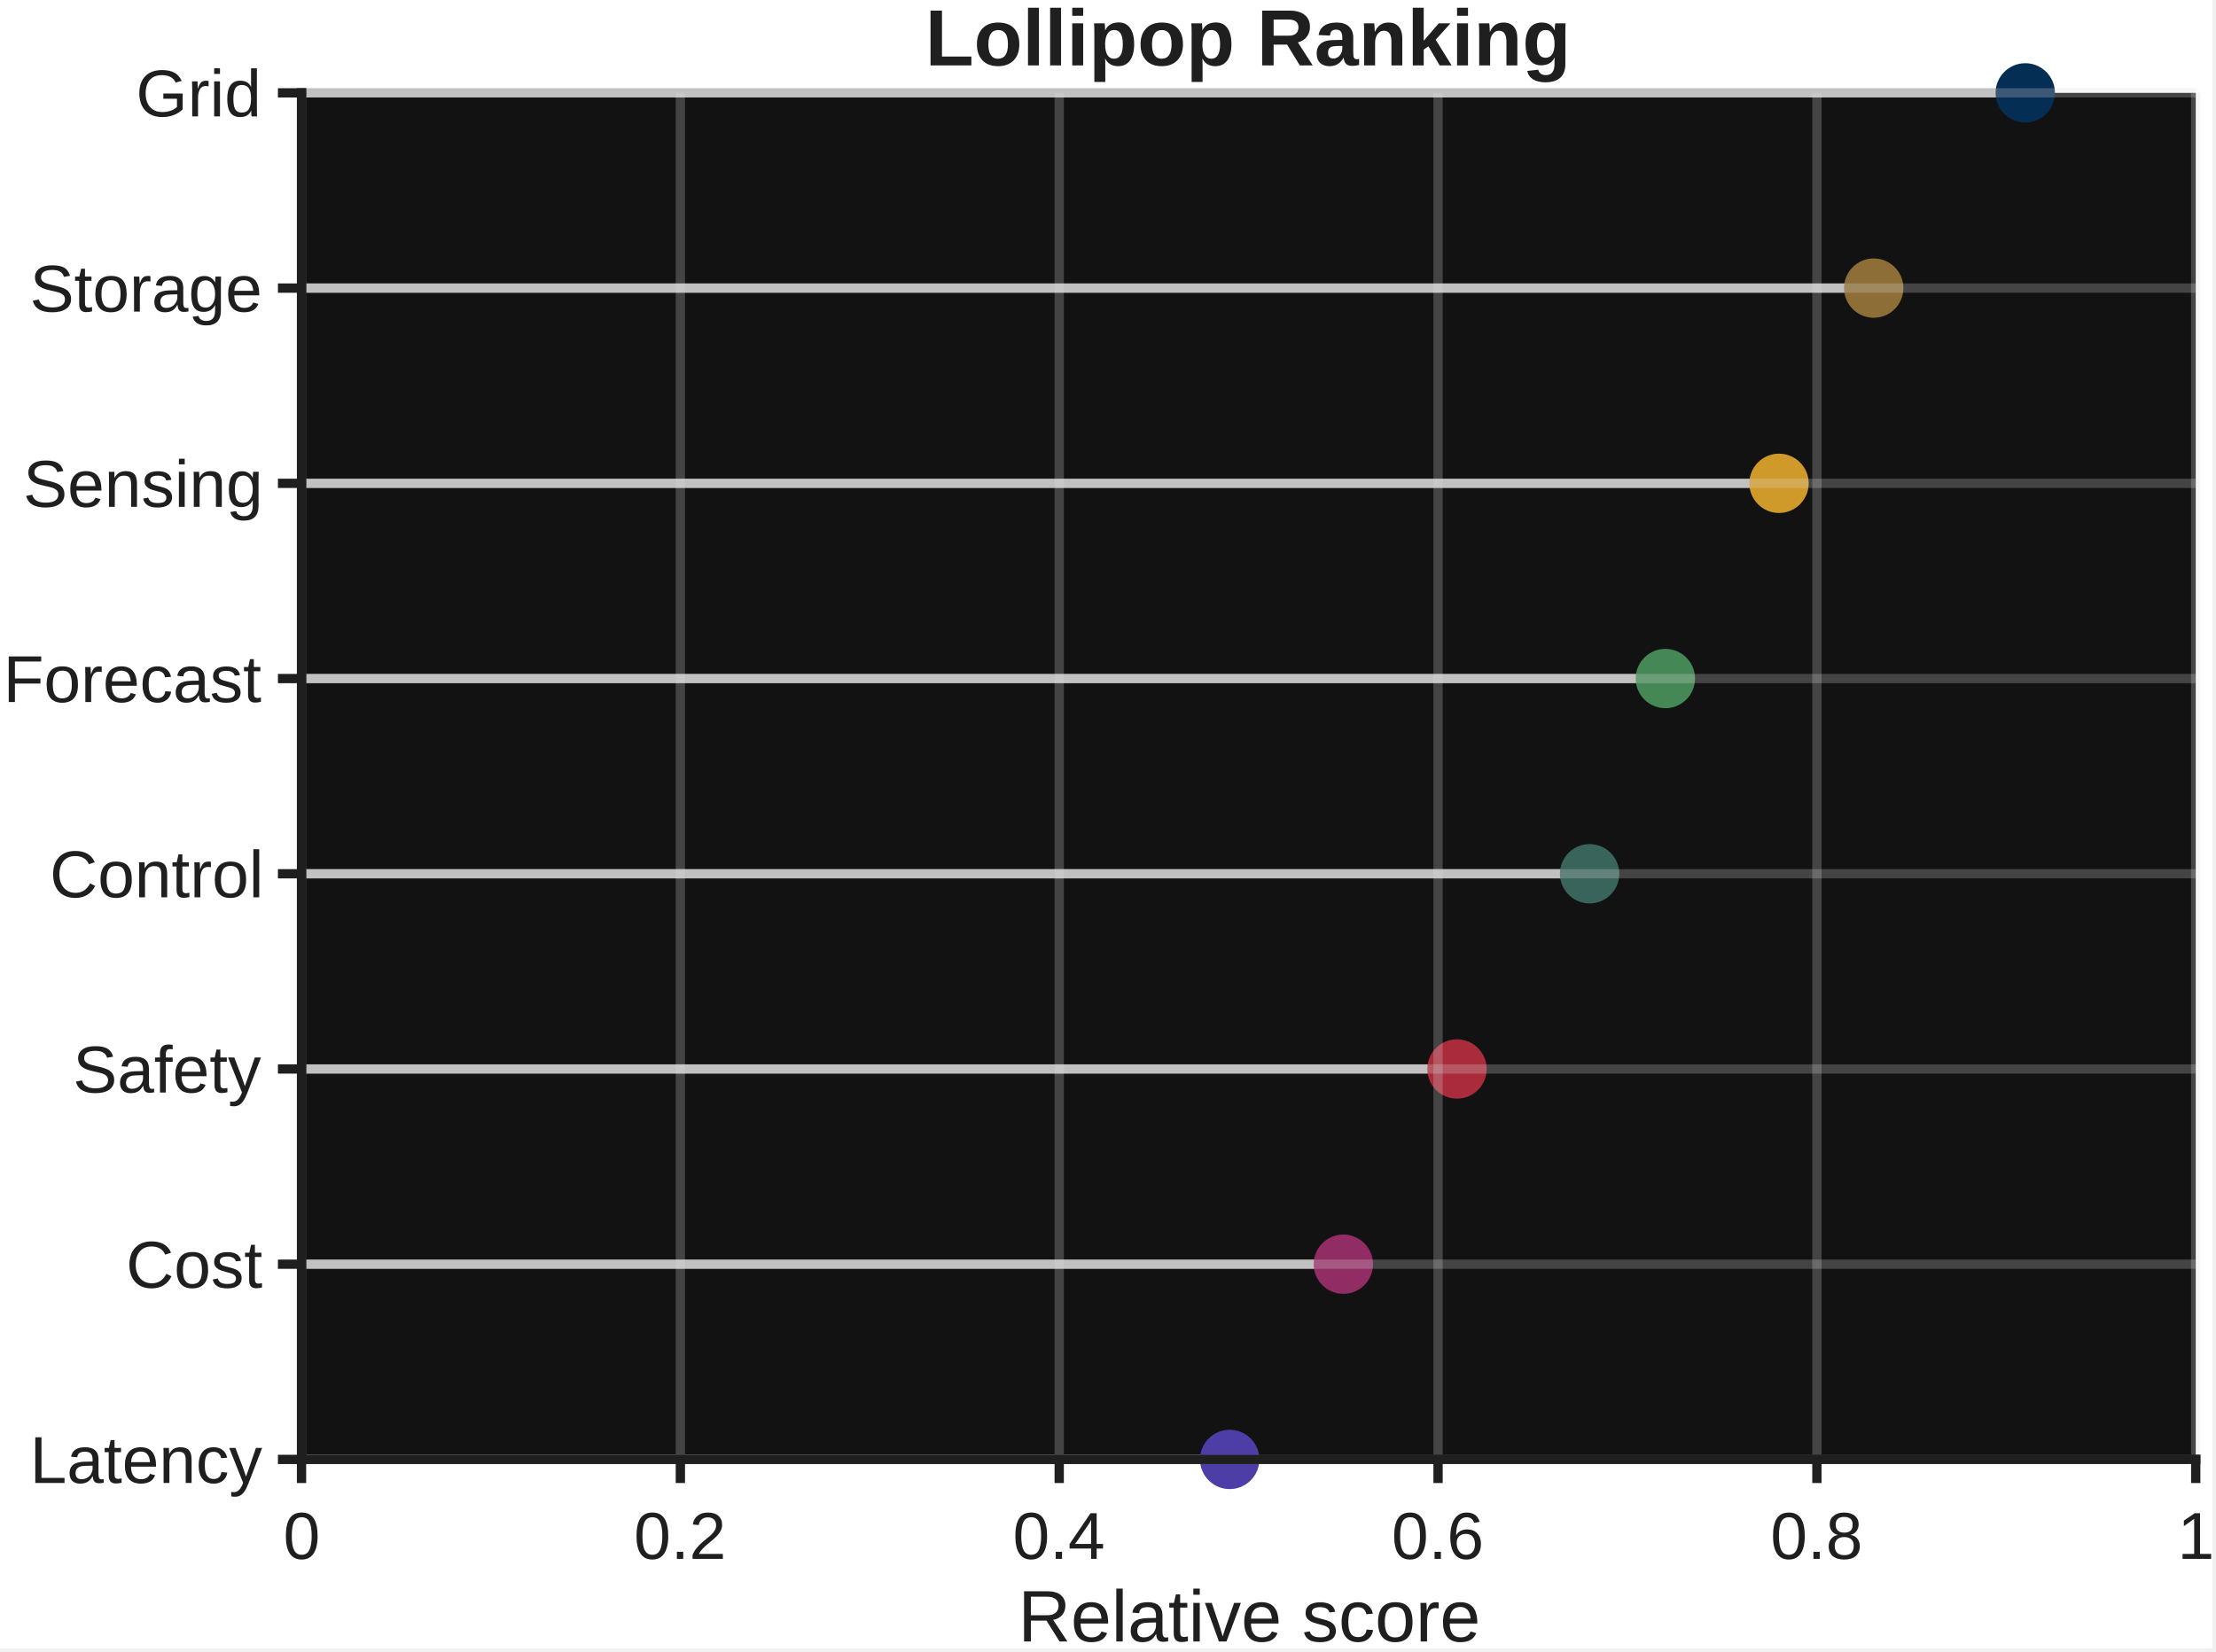
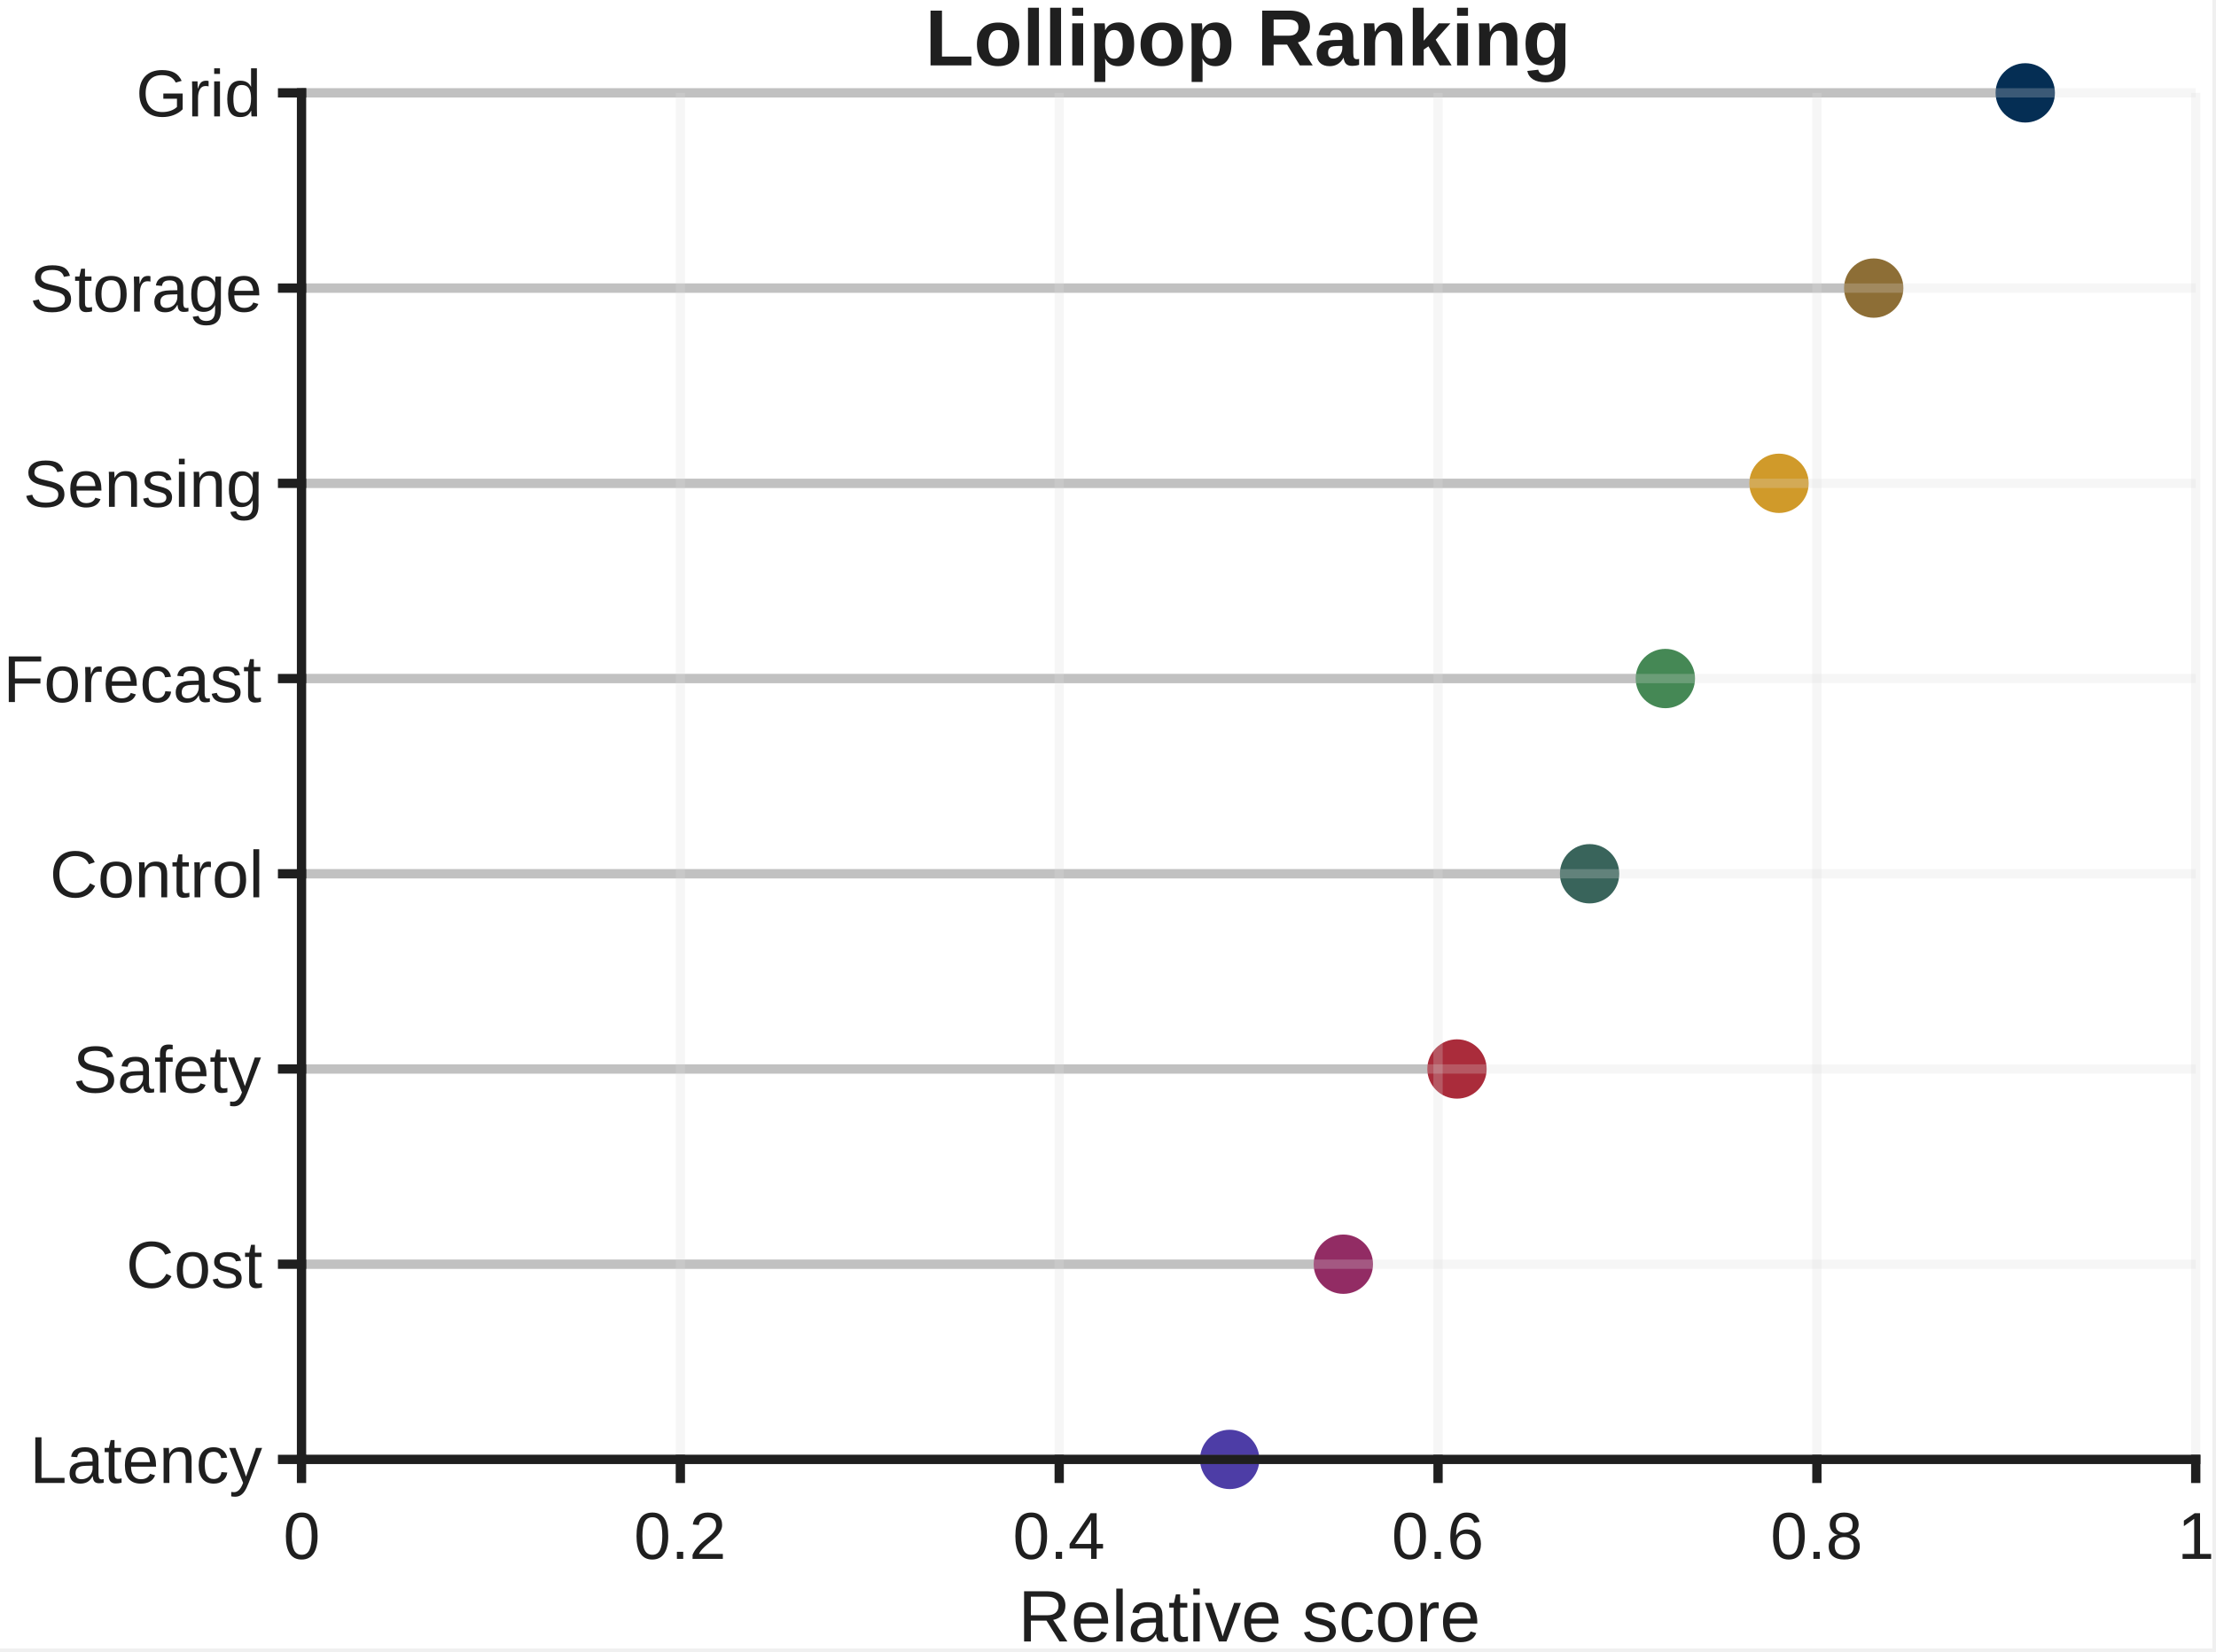
<svg xmlns="http://www.w3.org/2000/svg" width="117.828mm" height="87.842mm" viewBox="0 0 334 249" version="1.2" baseProfile="tiny">
  <defs>
</defs>
  <g fill="none" stroke="black" stroke-width="1" fill-rule="evenodd" stroke-linecap="square" stroke-linejoin="bevel">
    <g fill="#ffffff" fill-opacity="1" stroke="none" transform="matrix(0.5,0,0,0.5,-2.55409,-5)" font-family=".AppleSystemUIFont" font-size="13" font-weight="400" font-style="normal">
      <path vector-effect="none" fill-rule="evenodd" d="M4,8 L672,8 L672,507 L4,507 L4,8" />
    </g>
-     <g fill="#121212" fill-opacity="1" stroke="none" transform="matrix(5e-05,0,0,5e-05,-2.55409,-5)" font-family=".AppleSystemUIFont" font-size="13" font-weight="400" font-style="normal">
+     <g fill="#ffffff" fill-opacity="1" stroke="none" transform="matrix(5e-05,0,0,5e-05,-2.55409,-5)" font-family=".AppleSystemUIFont" font-size="13" font-weight="400" font-style="normal">
      <path vector-effect="none" fill-rule="evenodd" d="M960000,380000 L960000,4.5e+06 L6.67e+06,4.5e+06 L6.67e+06,380000 L960000,380000" />
    </g>
    <g fill="#1f1f1f" fill-opacity="1" stroke="#1f1f1f" stroke-opacity="1" stroke-width="1" stroke-linecap="square" stroke-linejoin="bevel" transform="matrix(0.5,0,0,0.5,139.446,10)" font-family="Arial" font-size="24" font-weight="700" font-style="normal">
      <text fill="#1f1f1f" fill-opacity="1" stroke="none" xml:space="preserve" x="0" y="-0.281" font-family="Arial" font-size="24" font-weight="700" font-style="normal">Lollipop Ranking</text>
    </g>
    <g fill="#b8b8b8" fill-opacity="1" stroke="#b8b8b8" stroke-opacity="1" stroke-width="2.8" stroke-linecap="butt" stroke-linejoin="round" transform="matrix(0.5,0,0,0.5,-2.55409,-5)" font-family="Arial" font-size="24" font-weight="700" font-style="normal">
      <polyline fill="none" vector-effect="none" points="96,450 375.79,450 " />
    </g>
    <g fill="#4d3da6" fill-opacity="1" stroke="none" transform="matrix(0.5,0,0,0.5,-2.55409,-5)" font-family="Arial" font-size="24" font-weight="700" font-style="normal">
      <circle cx="375.79" cy="450" r="8.944" />
    </g>
    <g fill="#b8b8b8" fill-opacity="1" stroke="#b8b8b8" stroke-opacity="1" stroke-width="2.8" stroke-linecap="butt" stroke-linejoin="round" transform="matrix(0.5,0,0,0.5,-2.55409,-5)" font-family="Arial" font-size="24" font-weight="700" font-style="normal">
      <polyline fill="none" vector-effect="none" points="96,391.143 410.05,391.143 " />
    </g>
    <g fill="#922c64" fill-opacity="1" stroke="none" transform="matrix(0.5,0,0,0.5,-2.55409,-5)" font-family="Arial" font-size="24" font-weight="700" font-style="normal">
      <circle cx="410.05" cy="391.143" r="8.944" />
    </g>
    <g fill="#b8b8b8" fill-opacity="1" stroke="#b8b8b8" stroke-opacity="1" stroke-width="2.8" stroke-linecap="butt" stroke-linejoin="round" transform="matrix(0.5,0,0,0.5,-2.55409,-5)" font-family="Arial" font-size="24" font-weight="700" font-style="normal">
      <polyline fill="none" vector-effect="none" points="96,332.286 444.31,332.286 " />
    </g>
    <g fill="#aa2c3b" fill-opacity="1" stroke="none" transform="matrix(0.5,0,0,0.5,-2.55409,-5)" font-family="Arial" font-size="24" font-weight="700" font-style="normal">
      <circle cx="444.31" cy="332.286" r="8.944" />
    </g>
    <g fill="#b8b8b8" fill-opacity="1" stroke="#b8b8b8" stroke-opacity="1" stroke-width="2.8" stroke-linecap="butt" stroke-linejoin="round" transform="matrix(0.5,0,0,0.5,-2.55409,-5)" font-family="Arial" font-size="24" font-weight="700" font-style="normal">
      <polyline fill="none" vector-effect="none" points="96,273.429 484.28,273.429 " />
    </g>
    <g fill="#39645b" fill-opacity="1" stroke="none" transform="matrix(0.5,0,0,0.5,-2.55409,-5)" font-family="Arial" font-size="24" font-weight="700" font-style="normal">
      <circle cx="484.28" cy="273.429" r="8.944" />
    </g>
    <g fill="#b8b8b8" fill-opacity="1" stroke="#b8b8b8" stroke-opacity="1" stroke-width="2.8" stroke-linecap="butt" stroke-linejoin="round" transform="matrix(0.5,0,0,0.5,-2.55409,-5)" font-family="Arial" font-size="24" font-weight="700" font-style="normal">
      <polyline fill="none" vector-effect="none" points="96,214.571 507.12,214.571 " />
    </g>
    <g fill="#458855" fill-opacity="1" stroke="none" transform="matrix(0.5,0,0,0.5,-2.55409,-5)" font-family="Arial" font-size="24" font-weight="700" font-style="normal">
      <circle cx="507.12" cy="214.571" r="8.944" />
    </g>
    <g fill="#b8b8b8" fill-opacity="1" stroke="#b8b8b8" stroke-opacity="1" stroke-width="2.8" stroke-linecap="butt" stroke-linejoin="round" transform="matrix(0.5,0,0,0.5,-2.55409,-5)" font-family="Arial" font-size="24" font-weight="700" font-style="normal">
      <polyline fill="none" vector-effect="none" points="96,155.714 541.38,155.714 " />
    </g>
    <g fill="#d09a2a" fill-opacity="1" stroke="none" transform="matrix(0.5,0,0,0.5,-2.55409,-5)" font-family="Arial" font-size="24" font-weight="700" font-style="normal">
      <circle cx="541.38" cy="155.714" r="8.944" />
    </g>
    <g fill="#b8b8b8" fill-opacity="1" stroke="#b8b8b8" stroke-opacity="1" stroke-width="2.8" stroke-linecap="butt" stroke-linejoin="round" transform="matrix(0.5,0,0,0.5,-2.55409,-5)" font-family="Arial" font-size="24" font-weight="700" font-style="normal">
      <polyline fill="none" vector-effect="none" points="96,96.857 569.93,96.857 " />
    </g>
    <g fill="#8d6e36" fill-opacity="1" stroke="none" transform="matrix(0.5,0,0,0.5,-2.55409,-5)" font-family="Arial" font-size="24" font-weight="700" font-style="normal">
      <circle cx="569.93" cy="96.857" r="8.944" />
    </g>
    <g fill="#b8b8b8" fill-opacity="1" stroke="#b8b8b8" stroke-opacity="1" stroke-width="2.8" stroke-linecap="butt" stroke-linejoin="round" transform="matrix(0.5,0,0,0.5,-2.55409,-5)" font-family="Arial" font-size="24" font-weight="700" font-style="normal">
      <polyline fill="none" vector-effect="none" points="96,38 615.61,38 " />
    </g>
    <g fill="#052e54" fill-opacity="1" stroke="none" transform="matrix(0.5,0,0,0.5,-2.55409,-5)" font-family="Arial" font-size="24" font-weight="700" font-style="normal">
      <circle cx="615.61" cy="38" r="8.944" />
    </g>
    <g fill="#dbdbdb" fill-opacity="0.251" stroke="#dbdbdb" stroke-opacity="0.251" stroke-width="2.8" stroke-linecap="butt" stroke-linejoin="round" transform="matrix(0.5,0,0,0.5,-2.55409,-5)" font-family="Arial" font-size="24" font-weight="700" font-style="normal">
      <polyline fill="none" vector-effect="none" points="96,38 96,450 " />
      <polyline fill="none" vector-effect="none" points="210.2,38 210.2,450 " />
      <polyline fill="none" vector-effect="none" points="324.4,38 324.4,450 " />
      <polyline fill="none" vector-effect="none" points="438.6,38 438.6,450 " />
      <polyline fill="none" vector-effect="none" points="552.8,38 552.8,450 " />
      <polyline fill="none" vector-effect="none" points="667,38 667,450 " />
      <polyline fill="none" vector-effect="none" points="96,450 667,450 " />
      <polyline fill="none" vector-effect="none" points="96,391.143 667,391.143 " />
      <polyline fill="none" vector-effect="none" points="96,332.286 667,332.286 " />
      <polyline fill="none" vector-effect="none" points="96,273.429 667,273.429 " />
      <polyline fill="none" vector-effect="none" points="96,214.571 667,214.571 " />
      <polyline fill="none" vector-effect="none" points="96,155.714 667,155.714 " />
      <polyline fill="none" vector-effect="none" points="96,96.857 667,96.857 " />
      <polyline fill="none" vector-effect="none" points="96,38 667,38 " />
    </g>
    <g fill="#1f1f1f" fill-opacity="1" stroke="#1f1f1f" stroke-opacity="1" stroke-width="1" stroke-linecap="square" stroke-linejoin="bevel" transform="matrix(0.5,0,0,0.5,153.446,247.491)" font-family="Arial" font-size="22" font-weight="400" font-style="normal">
      <text fill="#1f1f1f" fill-opacity="1" stroke="none" xml:space="preserve" x="0" y="-0.094" font-family="Arial" font-size="22" font-weight="400" font-style="normal">Relative score</text>
    </g>
    <g fill="#1f1f1f" fill-opacity="1" stroke="#1f1f1f" stroke-opacity="1" stroke-width="2.8" stroke-linecap="square" stroke-linejoin="round" transform="matrix(0.5,0,0,0.5,-2.55409,-5)" font-family="Arial" font-size="22" font-weight="400" font-style="normal">
      <polyline fill="none" vector-effect="none" points="96,450 667,450 " />
      <polyline fill="none" vector-effect="none" points="96,455.71 96,450 " />
      <polyline fill="none" vector-effect="none" points="210.2,455.71 210.2,450 " />
      <polyline fill="none" vector-effect="none" points="324.4,455.71 324.4,450 " />
      <polyline fill="none" vector-effect="none" points="438.6,455.71 438.6,450 " />
      <polyline fill="none" vector-effect="none" points="552.8,455.71 552.8,450 " />
      <polyline fill="none" vector-effect="none" points="667,455.71 667,450 " />
    </g>
    <g fill="#1f1f1f" fill-opacity="1" stroke="#1f1f1f" stroke-opacity="1" stroke-width="1" stroke-linecap="square" stroke-linejoin="bevel" transform="matrix(0.5,0,0,0.5,42.6959,234.946)" font-family="Arial" font-size="20" font-weight="400" font-style="normal">
      <text fill="#1f1f1f" fill-opacity="1" stroke="none" xml:space="preserve" x="0" y="0.094" font-family="Arial" font-size="20" font-weight="400" font-style="normal">0</text>
    </g>
    <g fill="#1f1f1f" fill-opacity="1" stroke="#1f1f1f" stroke-opacity="1" stroke-width="1" stroke-linecap="square" stroke-linejoin="bevel" transform="matrix(0.5,0,0,0.5,95.5459,234.946)" font-family="Arial" font-size="20" font-weight="400" font-style="normal">
      <text fill="#1f1f1f" fill-opacity="1" stroke="none" xml:space="preserve" x="0" y="0.094" font-family="Arial" font-size="20" font-weight="400" font-style="normal">0.2</text>
    </g>
    <g fill="#1f1f1f" fill-opacity="1" stroke="#1f1f1f" stroke-opacity="1" stroke-width="1" stroke-linecap="square" stroke-linejoin="bevel" transform="matrix(0.5,0,0,0.5,152.646,234.946)" font-family="Arial" font-size="20" font-weight="400" font-style="normal">
      <text fill="#1f1f1f" fill-opacity="1" stroke="none" xml:space="preserve" x="0" y="0.094" font-family="Arial" font-size="20" font-weight="400" font-style="normal">0.4</text>
    </g>
    <g fill="#1f1f1f" fill-opacity="1" stroke="#1f1f1f" stroke-opacity="1" stroke-width="1" stroke-linecap="square" stroke-linejoin="bevel" transform="matrix(0.5,0,0,0.5,209.746,234.946)" font-family="Arial" font-size="20" font-weight="400" font-style="normal">
      <text fill="#1f1f1f" fill-opacity="1" stroke="none" xml:space="preserve" x="0" y="0.094" font-family="Arial" font-size="20" font-weight="400" font-style="normal">0.6</text>
    </g>
    <g fill="#1f1f1f" fill-opacity="1" stroke="#1f1f1f" stroke-opacity="1" stroke-width="1" stroke-linecap="square" stroke-linejoin="bevel" transform="matrix(0.5,0,0,0.5,266.846,234.946)" font-family="Arial" font-size="20" font-weight="400" font-style="normal">
      <text fill="#1f1f1f" fill-opacity="1" stroke="none" xml:space="preserve" x="0" y="0.094" font-family="Arial" font-size="20" font-weight="400" font-style="normal">0.8</text>
    </g>
    <g fill="#1f1f1f" fill-opacity="1" stroke="#1f1f1f" stroke-opacity="1" stroke-width="1" stroke-linecap="square" stroke-linejoin="bevel" transform="matrix(0.5,0,0,0.5,328.196,234.946)" font-family="Arial" font-size="20" font-weight="400" font-style="normal">
      <text fill="#1f1f1f" fill-opacity="1" stroke="none" xml:space="preserve" x="0" y="0.094" font-family="Arial" font-size="20" font-weight="400" font-style="normal">1</text>
    </g>
    <g fill="#1f1f1f" fill-opacity="1" stroke="#1f1f1f" stroke-opacity="1" stroke-width="2.8" stroke-linecap="square" stroke-linejoin="round" transform="matrix(0.5,0,0,0.5,-2.55409,-5)" font-family="Arial" font-size="20" font-weight="400" font-style="normal">
      <polyline fill="none" vector-effect="none" points="96,450 96,38 " />
      <polyline fill="none" vector-effect="none" points="90.29,450 96,450 " />
      <polyline fill="none" vector-effect="none" points="90.29,391.143 96,391.143 " />
      <polyline fill="none" vector-effect="none" points="90.29,332.286 96,332.286 " />
      <polyline fill="none" vector-effect="none" points="90.29,273.429 96,273.429 " />
      <polyline fill="none" vector-effect="none" points="90.29,214.571 96,214.571 " />
      <polyline fill="none" vector-effect="none" points="90.29,155.714 96,155.714 " />
      <polyline fill="none" vector-effect="none" points="90.29,96.857 96,96.857 " />
      <polyline fill="none" vector-effect="none" points="90.29,38 96,38 " />
    </g>
    <g fill="#1f1f1f" fill-opacity="1" stroke="#1f1f1f" stroke-opacity="1" stroke-width="1" stroke-linecap="square" stroke-linejoin="bevel" transform="matrix(0.5,0,0,0.5,4.5,223.5)" font-family="Arial" font-size="20" font-weight="400" font-style="normal">
      <text fill="#1f1f1f" fill-opacity="1" stroke="none" xml:space="preserve" x="0" y="0.094" font-family="Arial" font-size="20" font-weight="400" font-style="normal">Latency</text>
    </g>
    <g fill="#1f1f1f" fill-opacity="1" stroke="#1f1f1f" stroke-opacity="1" stroke-width="1" stroke-linecap="square" stroke-linejoin="bevel" transform="matrix(0.5,0,0,0.5,19,194.071)" font-family="Arial" font-size="20" font-weight="400" font-style="normal">
      <text fill="#1f1f1f" fill-opacity="1" stroke="none" xml:space="preserve" x="0" y="0.094" font-family="Arial" font-size="20" font-weight="400" font-style="normal">Cost</text>
    </g>
    <g fill="#1f1f1f" fill-opacity="1" stroke="#1f1f1f" stroke-opacity="1" stroke-width="1" stroke-linecap="square" stroke-linejoin="bevel" transform="matrix(0.5,0,0,0.5,11,164.643)" font-family="Arial" font-size="20" font-weight="400" font-style="normal">
      <text fill="#1f1f1f" fill-opacity="1" stroke="none" xml:space="preserve" x="0" y="0.094" font-family="Arial" font-size="20" font-weight="400" font-style="normal">Safety</text>
    </g>
    <g fill="#1f1f1f" fill-opacity="1" stroke="#1f1f1f" stroke-opacity="1" stroke-width="1" stroke-linecap="square" stroke-linejoin="bevel" transform="matrix(0.5,0,0,0.5,7.5,135.214)" font-family="Arial" font-size="20" font-weight="400" font-style="normal">
      <text fill="#1f1f1f" fill-opacity="1" stroke="none" xml:space="preserve" x="0" y="0.094" font-family="Arial" font-size="20" font-weight="400" font-style="normal">Control</text>
    </g>
    <g fill="#1f1f1f" fill-opacity="1" stroke="#1f1f1f" stroke-opacity="1" stroke-width="1" stroke-linecap="square" stroke-linejoin="bevel" transform="matrix(0.5,0,0,0.5,0.5,105.786)" font-family="Arial" font-size="20" font-weight="400" font-style="normal">
      <text fill="#1f1f1f" fill-opacity="1" stroke="none" xml:space="preserve" x="0" y="0.094" font-family="Arial" font-size="20" font-weight="400" font-style="normal">Forecast</text>
    </g>
    <g fill="#1f1f1f" fill-opacity="1" stroke="#1f1f1f" stroke-opacity="1" stroke-width="1" stroke-linecap="square" stroke-linejoin="bevel" transform="matrix(0.5,0,0,0.5,3.5,76.3571)" font-family="Arial" font-size="20" font-weight="400" font-style="normal">
      <text fill="#1f1f1f" fill-opacity="1" stroke="none" xml:space="preserve" x="0" y="0.094" font-family="Arial" font-size="20" font-weight="400" font-style="normal">Sensing</text>
    </g>
    <g fill="#1f1f1f" fill-opacity="1" stroke="#1f1f1f" stroke-opacity="1" stroke-width="1" stroke-linecap="square" stroke-linejoin="bevel" transform="matrix(0.5,0,0,0.5,4.5,46.9286)" font-family="Arial" font-size="20" font-weight="400" font-style="normal">
      <text fill="#1f1f1f" fill-opacity="1" stroke="none" xml:space="preserve" x="0" y="0.094" font-family="Arial" font-size="20" font-weight="400" font-style="normal">Storage</text>
    </g>
    <g fill="#1f1f1f" fill-opacity="1" stroke="#1f1f1f" stroke-opacity="1" stroke-width="1" stroke-linecap="square" stroke-linejoin="bevel" transform="matrix(0.5,0,0,0.5,20.5,17.5)" font-family="Arial" font-size="20" font-weight="400" font-style="normal">
      <text fill="#1f1f1f" fill-opacity="1" stroke="none" xml:space="preserve" x="0" y="0.094" font-family="Arial" font-size="20" font-weight="400" font-style="normal">Grid</text>
    </g>
  </g>
</svg>
